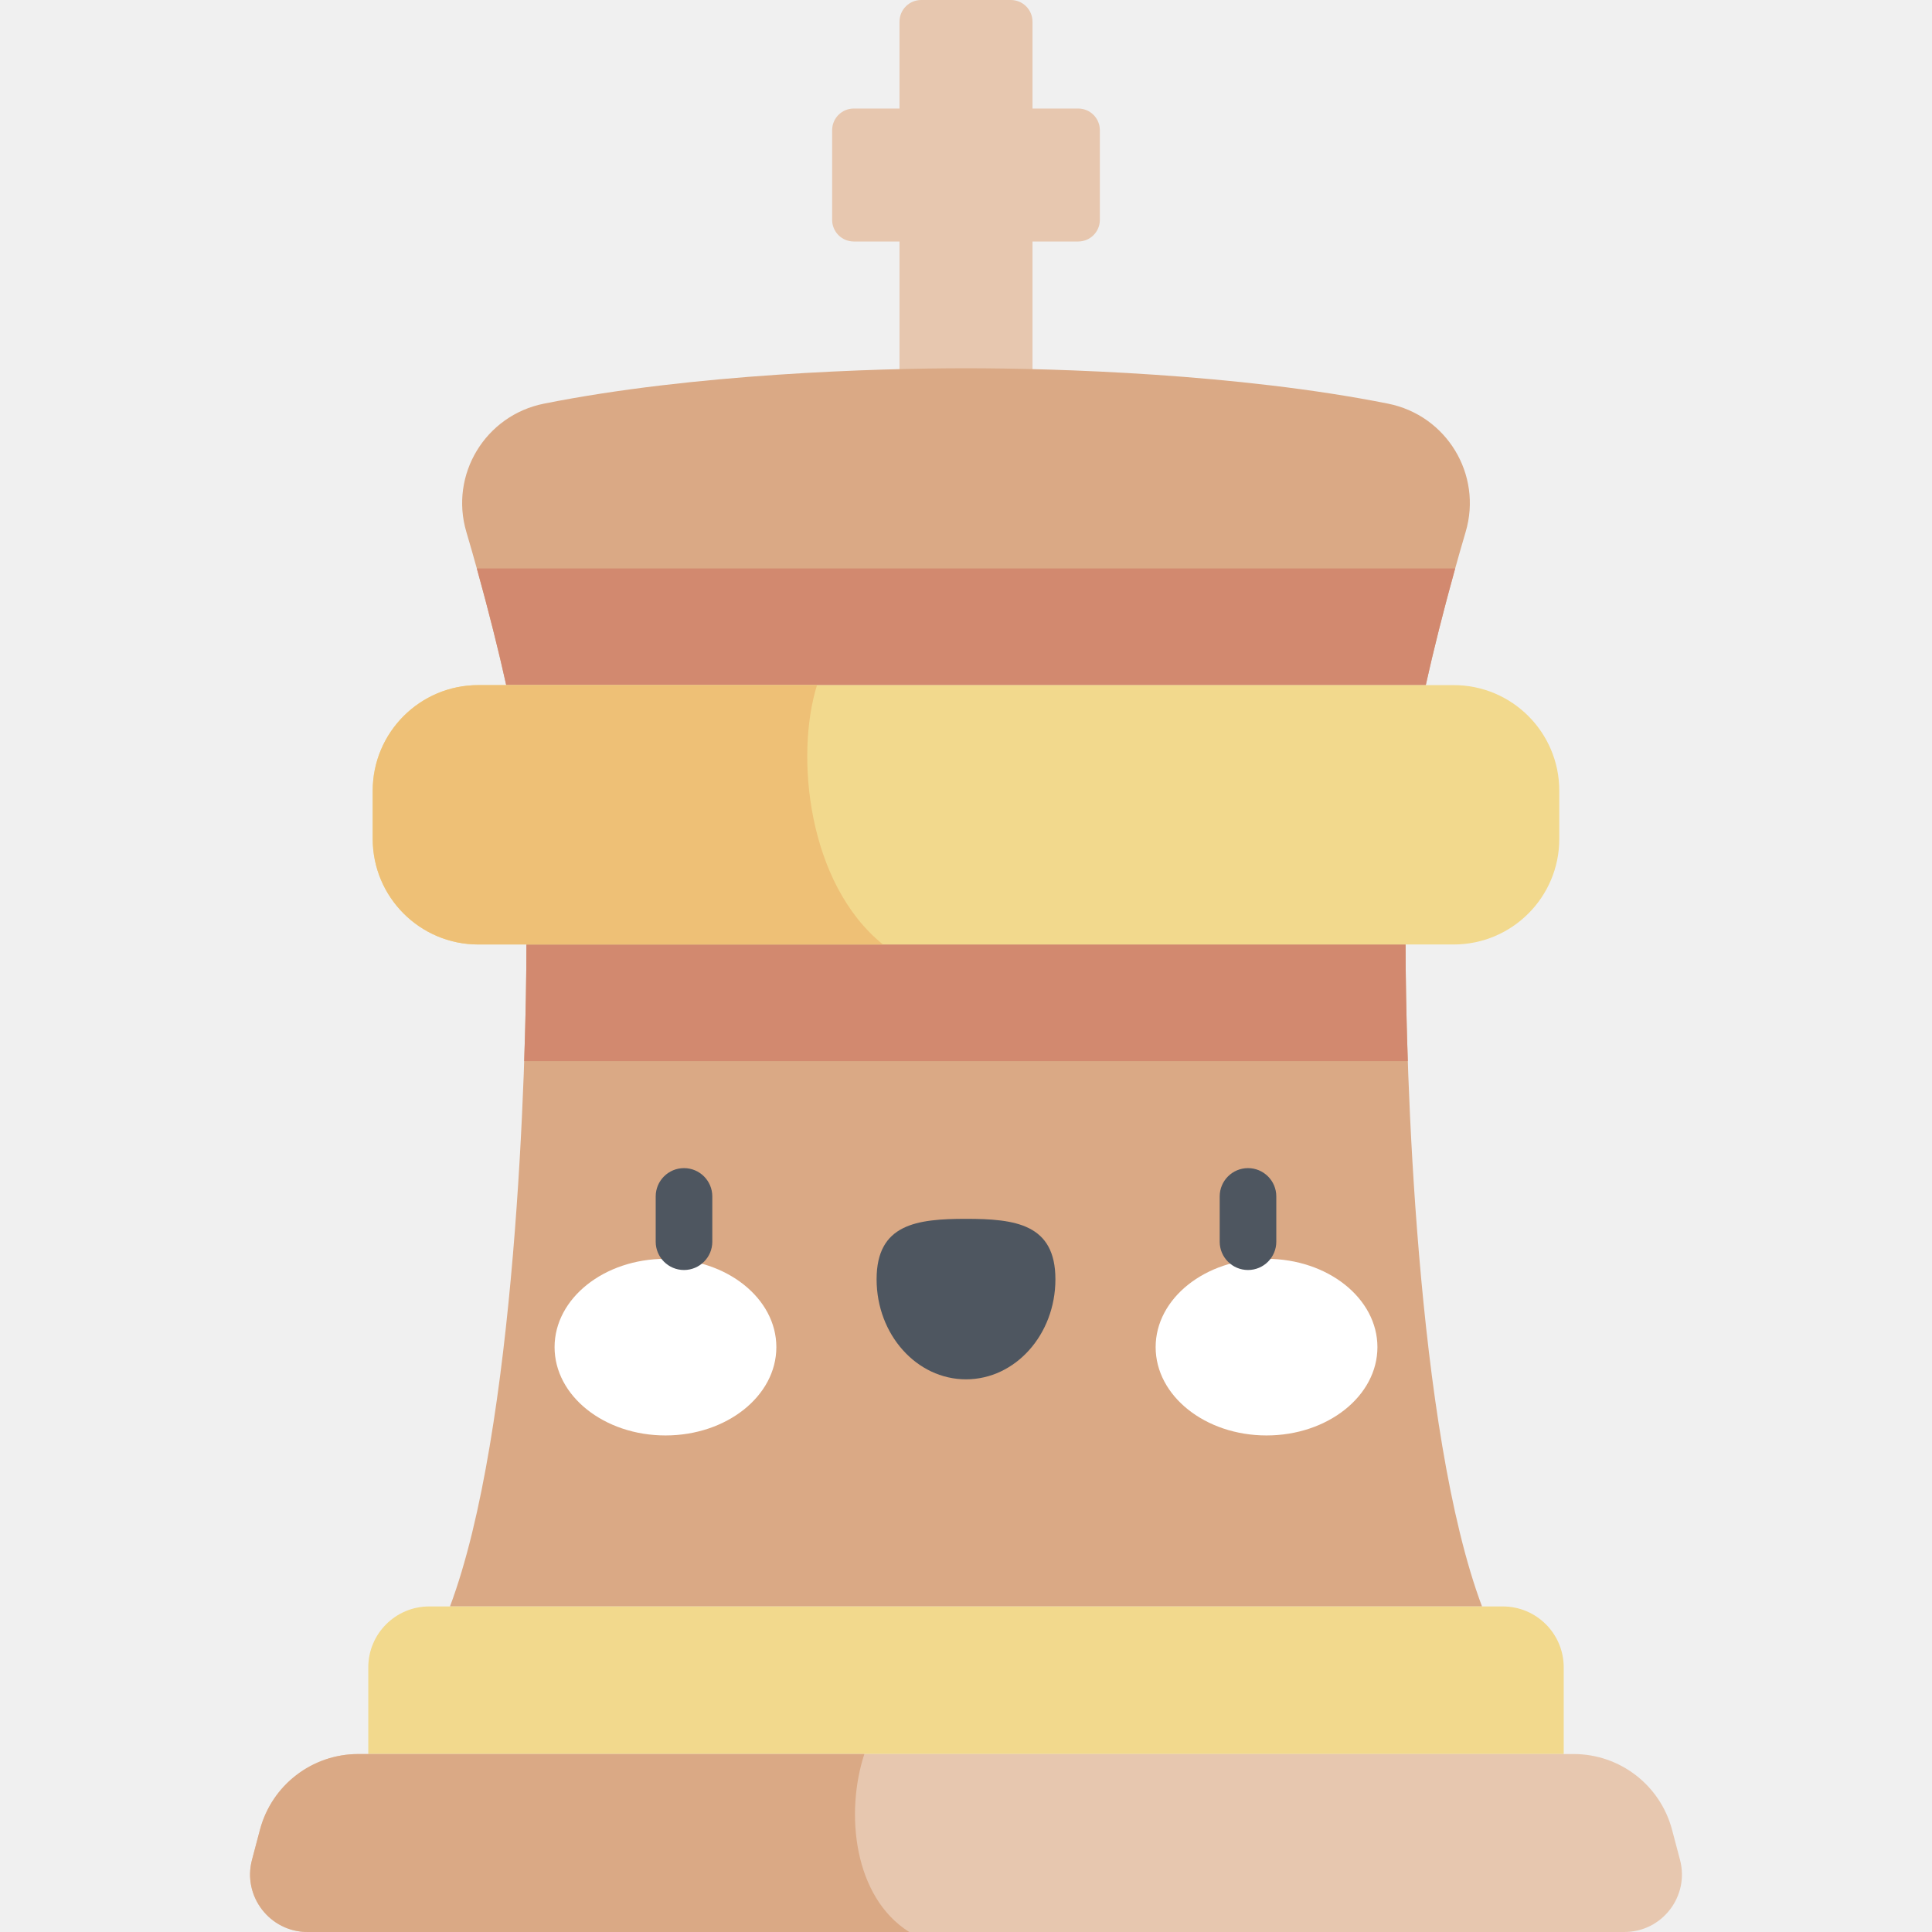
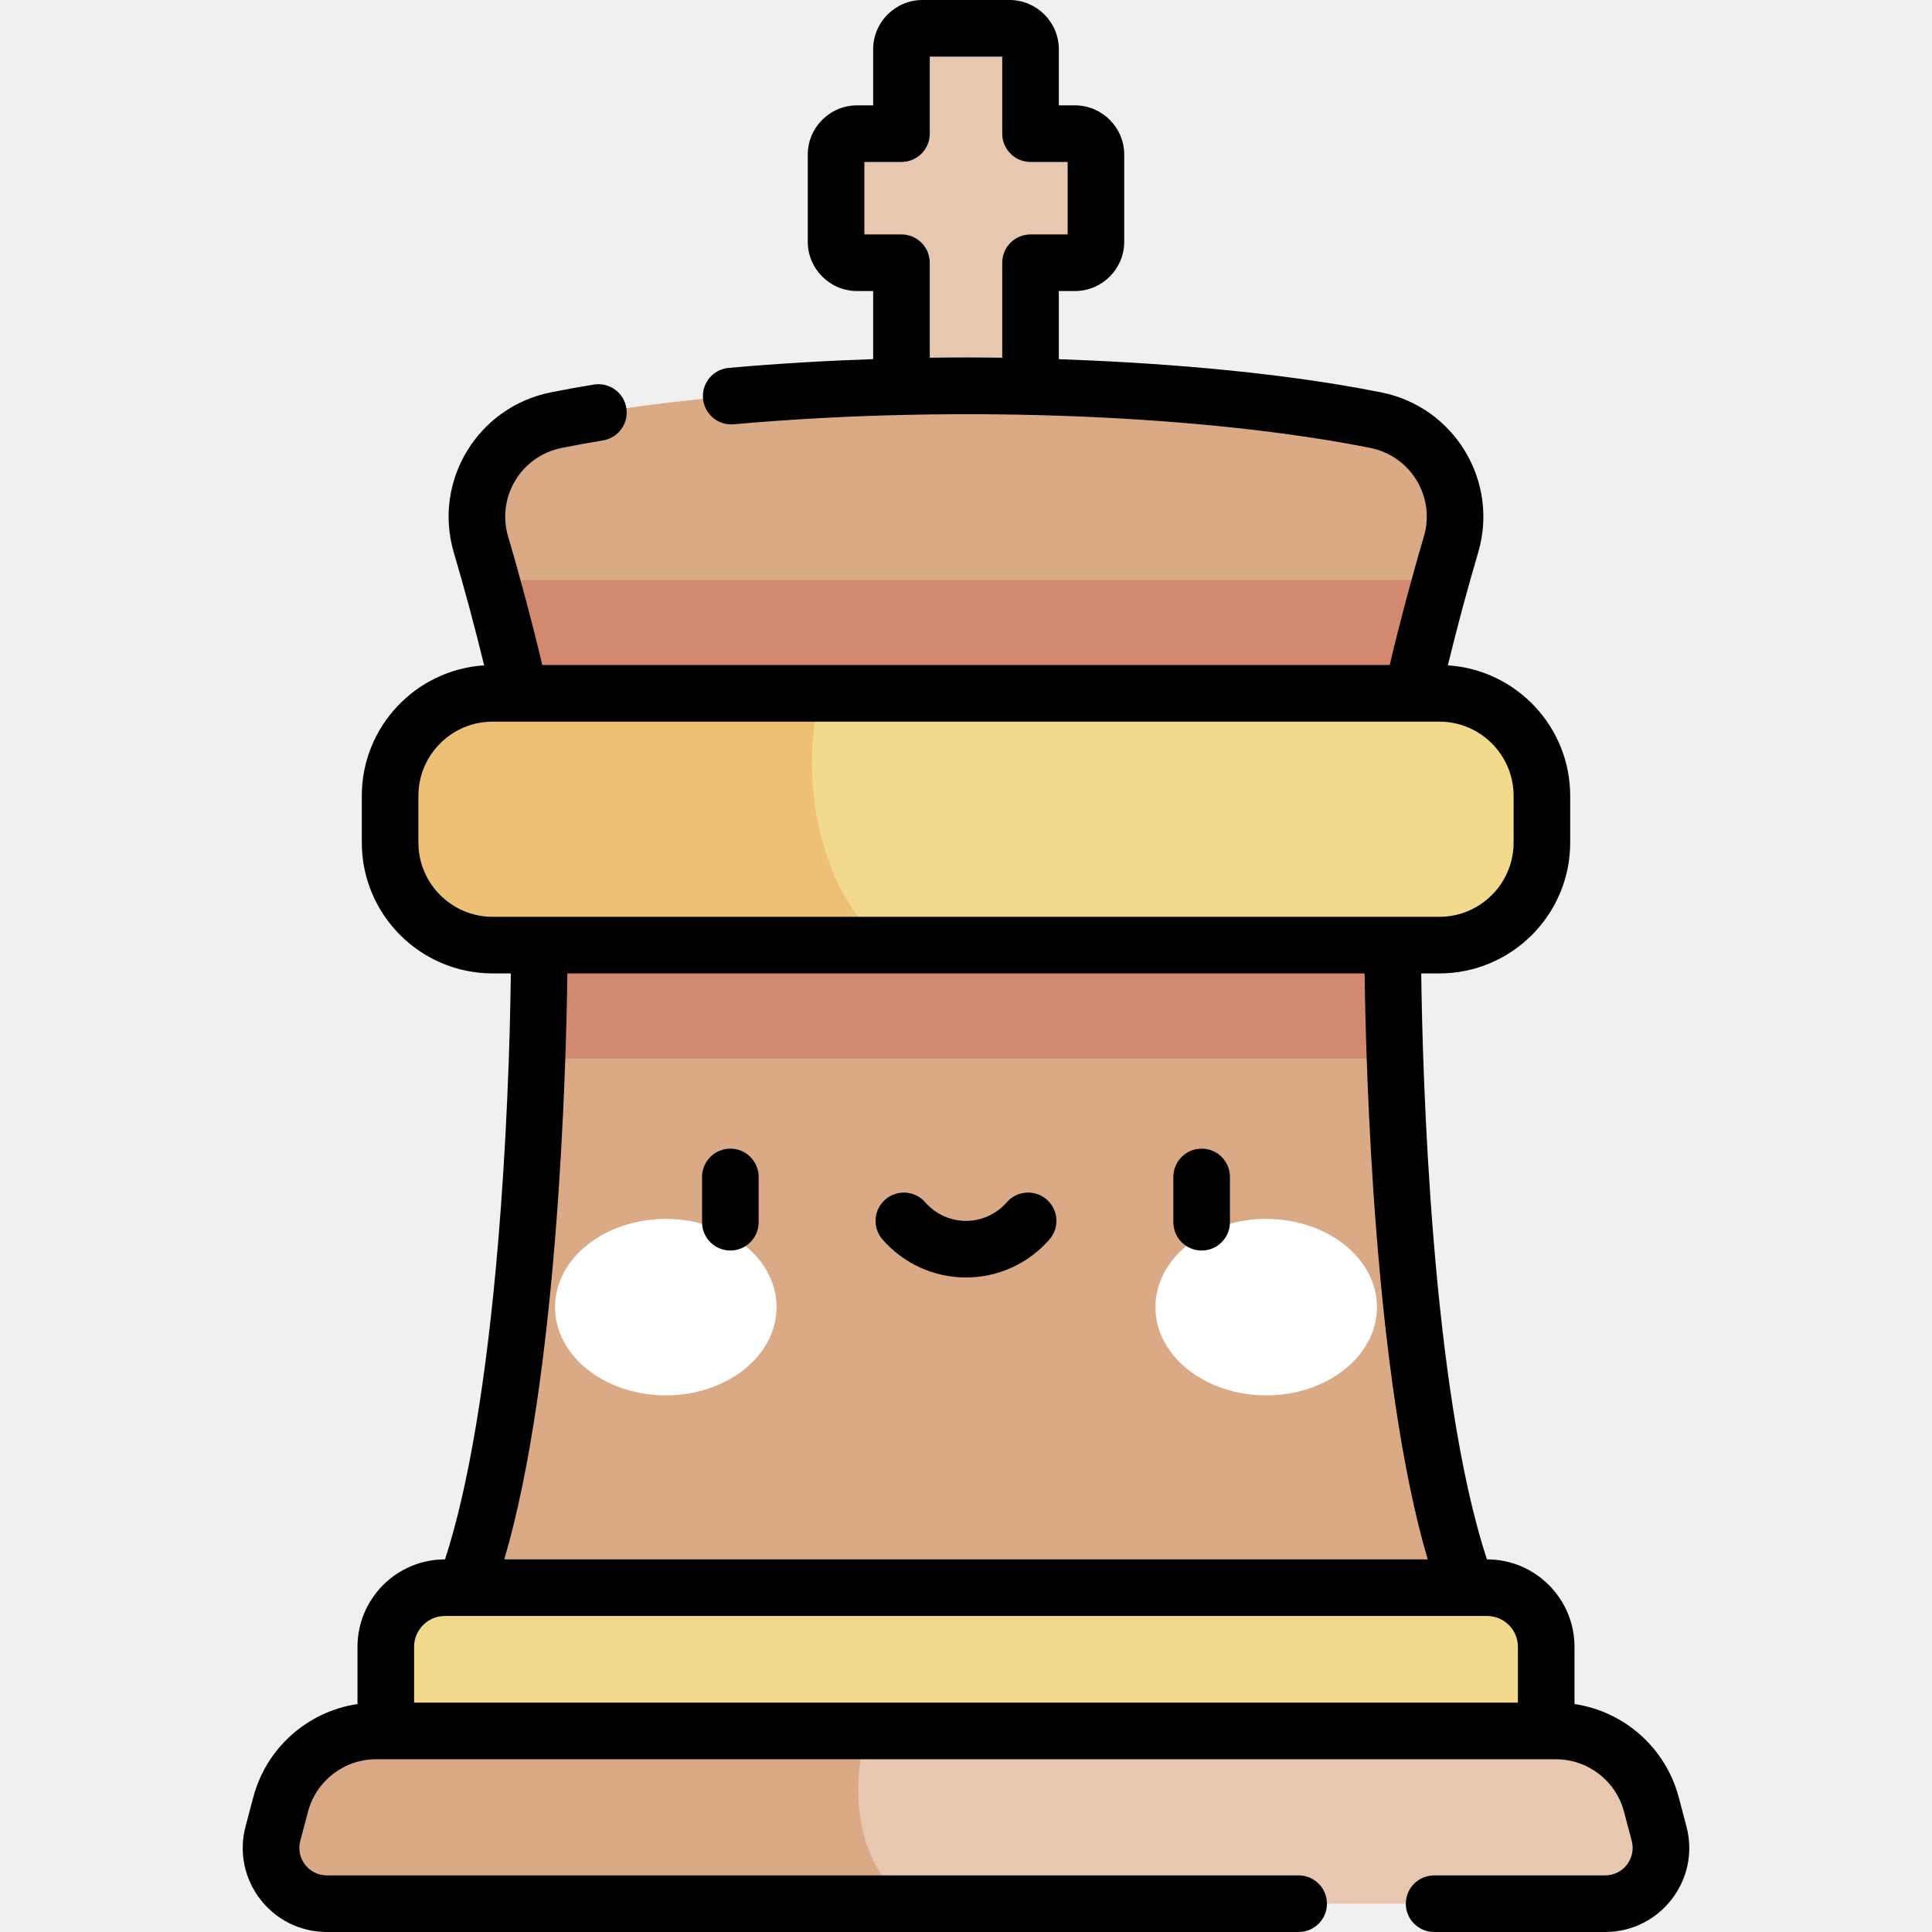
<svg xmlns="http://www.w3.org/2000/svg" id="Capa_1" enable-background="new 0 0 512 512" height="512" viewBox="0 0 512 512" width="512">
  <g>
-     <path d="m392.749 425.723c-17.463-46.496-20.257-143.474-20.257-175.425h-232.985c0 31.952-2.794 128.929-20.257 175.425z" fill="#daa985" />
-     <path d="m285.736 28.763h-12.117v-23.025c0-3.169-2.569-5.738-5.738-5.738h-23.762c-3.169 0-5.738 2.569-5.738 5.738v23.025h-12.117c-3.169 0-5.738 2.569-5.738 5.738v23.762c0 3.169 2.569 5.738 5.738 5.738h12.117v37.665h35.238v-37.664h12.117c3.169 0 5.738-2.569 5.738-5.738v-23.763c0-3.169-2.569-5.738-5.738-5.738z" fill="#e7c7af" />
-     <path d="m134.153 181.561h243.694c2.533-11.531 6.573-27.113 10.564-40.598 4.494-15.178-5.028-30.887-20.552-33.989-39.693-7.93-87.995-9.384-111.859-9.384s-72.166 1.454-111.86 9.385c-15.523 3.102-25.045 18.81-20.552 33.989 3.993 13.484 8.032 29.067 10.565 40.597z" fill="#daa985" />
-     <path d="m373.079 281.203c-.439-12.796-.587-23.568-.587-30.905h-232.985c0 7.337-.148 18.109-.587 30.905z" fill="#d2896f" />
+     <path d="m388.743 420.751c-16.951-45.134-19.663-139.27-19.663-170.286h-226.16c0 31.016-2.712 125.152-19.663 170.286z" fill="#daa985" />
+     <path d="m284.865 35.421h-11.762v-22.351c0-3.076-2.494-5.57-5.57-5.57h-23.066c-3.076 0-5.57 2.494-5.57 5.57v22.351h-11.762c-3.076 0-5.57 2.494-5.57 5.57v23.066c0 3.076 2.494 5.57 5.57 5.57h11.762v36.561h34.206v-36.561h11.762c3.076 0 5.57-2.494 5.57-5.57v-23.067c-.001-3.076-2.494-5.569-5.57-5.569z" fill="#e7c7af" />
+     <path d="m137.723 183.742h236.554c2.459-11.193 6.38-26.319 10.255-39.408 4.362-14.734-4.881-29.982-19.95-32.993-38.531-7.698-85.417-9.11-108.583-9.11s-70.052 1.412-108.583 9.11c-15.068 3.011-24.312 18.259-19.95 32.993 3.877 13.089 7.798 28.215 10.257 39.408z" fill="#daa985" />
+     <path d="m369.649 280.465c-.426-12.421-.569-22.878-.569-30h-226.16c0 7.122-.144 17.579-.569 30z" fill="#d2896f" />
+     <path d="m374.277 183.742c1.886-8.584 4.632-19.48 7.558-30h-251.67c2.926 10.52 5.672 21.416 7.558 30z" fill="#d2896f" />
+     <path d="m381.449 250.465h-250.899c-15.007 0-27.173-12.165-27.173-27.173v-12.378c0-15.007 12.166-27.173 27.173-27.173h250.899c15.007 0 27.173 12.166 27.173 27.173v12.378c0 15.007-12.166 27.173-27.173 27.173z" fill="#f2d98d" />
+     <path d="m130.55 183.742c-15.007 0-27.173 12.166-27.173 27.173v12.378c0 15.007 12.166 27.173 27.173 27.173h104.094c-19.399-15.658-22.643-48.625-16.971-66.723h-87.123z" fill="#eec076" />
+     <path d="m409.761 458.721h-307.522v-22.294c0-8.658 7.019-15.677 15.677-15.677h276.169c8.658 0 15.677 7.019 15.677 15.677v22.294z" fill="#f2d98d" />
+     <path d="m412.335 458.721h-312.67c-11.868 0-22.248 7.988-25.288 19.46l-2.05 7.736c-2.487 9.386 4.59 18.583 14.3 18.583h338.744c9.71 0 16.787-9.196 14.3-18.583l-2.05-7.736c-3.038-11.471-13.419-19.46-25.286-19.46z" fill="#e7c7af" />
    <g>
-       <g>
-         <ellipse cx="176.355" cy="357.005" fill="#fff" rx="29.387" ry="23.403" />
-         <ellipse cx="335.645" cy="357.005" fill="#fff" rx="29.387" ry="23.403" />
-         <path d="m279.694 339.024c0-14.643-10.608-16.019-23.693-16.019s-23.693 1.376-23.693 16.019 10.608 26.513 23.693 26.513c13.085-.001 23.693-11.871 23.693-26.513z" fill="#4e5660" />
-       </g>
-       <g fill="#4e5660">
-         <path d="m181.268 336.565c-4.142 0-7.5-3.358-7.5-7.5v-12c0-4.142 3.358-7.5 7.5-7.5s7.5 3.358 7.5 7.5v12c0 4.142-3.358 7.5-7.5 7.5z" />
-         <path d="m330.732 336.565c-4.142 0-7.5-3.358-7.5-7.5v-12c0-4.142 3.358-7.5 7.5-7.5s7.5 3.358 7.5 7.5v12c0 4.142-3.358 7.5-7.5 7.5z" />
+       <g fill="#fff">
+         <ellipse cx="176.443" cy="346.406" rx="29.355" ry="23.377" />
+         <ellipse cx="335.556" cy="346.406" rx="29.355" ry="23.377" />
      </g>
    </g>
-     <path d="m377.847 181.561c1.943-8.843 4.771-20.068 7.786-30.905h-259.266c3.015 10.837 5.843 22.062 7.786 30.905z" fill="#d2896f" />
-     <path d="m385.236 250.298h-258.472c-15.46 0-27.993-12.533-27.993-27.993v-12.751c0-15.46 12.533-27.993 27.993-27.993h258.471c15.46 0 27.993 12.533 27.993 27.993v12.751c0 15.46-12.533 27.993-27.992 27.993z" fill="#f2d98d" />
-     <path d="m126.764 181.561c-15.46 0-27.993 12.533-27.993 27.993v12.751c0 15.46 12.533 27.993 27.993 27.993h107.236c-19.985-16.131-23.326-50.093-17.483-68.737z" fill="#eec076" />
-     <path d="m414.402 464.84h-316.804v-22.967c0-8.919 7.231-16.15 16.15-16.15h284.504c8.919 0 16.15 7.23 16.15 16.15z" fill="#f2d98d" />
-     <path d="m417.053 464.84h-322.106c-12.226 0-22.92 8.23-26.051 20.047l-2.111 7.969c-2.563 9.67 4.728 19.144 14.731 19.144h348.968c10.003 0 17.294-9.474 14.732-19.143l-2.111-7.969c-3.132-11.819-13.826-20.048-26.052-20.048z" fill="#e7c7af" />
-     <path d="m229.062 464.84h-134.115c-12.226 0-22.92 8.23-26.051 20.047l-2.111 7.969c-2.563 9.67 4.728 19.144 14.731 19.144h159.437c-14.681-9.236-17.044-31.447-11.891-47.16z" fill="#daa985" />
+     <path d="m229.851 458.721h-130.186c-11.868 0-22.248 7.988-25.288 19.46l-2.05 7.736c-2.487 9.386 4.59 18.583 14.3 18.583h154.766c-14.25-8.965-16.544-30.525-11.542-45.779z" fill="#daa985" />
+     <path d="m318.449 304.402c-4.142 0-7.5 3.358-7.5 7.5v12c0 4.142 3.358 7.5 7.5 7.5s7.5-3.358 7.5-7.5v-12c0-4.142-3.358-7.5-7.5-7.5zm128.473 179.595-2.05-7.735c-3.479-13.13-14.474-22.727-27.611-24.671v-15.163c0-12.78-10.397-23.177-23.177-23.177h-.028c-14.848-45.126-17.083-129.546-17.418-155.286h4.81c19.119 0 34.673-15.554 34.673-34.672v-12.378c0-18.363-14.352-33.429-32.427-34.592 2.309-9.527 5.197-20.298 8.028-29.861 5.585-18.865-6.208-38.587-25.672-42.476-29.089-5.812-62.344-7.994-85.449-8.799v-18.06h4.262c7.207 0 13.07-5.863 13.07-13.07v-23.066c0-7.207-5.863-13.07-13.07-13.07h-4.262v-14.851c0-7.207-5.863-13.07-13.07-13.07h-23.066c-7.206 0-13.07 5.863-13.07 13.07v14.85h-4.262c-7.207 0-13.07 5.863-13.07 13.07v23.066c0 7.207 5.863 13.07 13.07 13.07h4.262v18.045c-11.105.383-24.28 1.08-38.285 2.327-4.125.367-7.172 4.01-6.805 8.136.368 4.126 4.017 7.18 8.136 6.805 62.069-5.528 127.26-2.017 168.669 6.256 10.776 2.153 17.338 13.005 14.228 23.509-3.243 10.954-6.56 23.466-9.045 34.038h-224.588c-2.485-10.572-5.803-23.084-9.046-34.038-3.108-10.499 3.447-21.355 14.228-23.509 3.486-.696 7.159-1.362 10.915-1.979 4.087-.672 6.856-4.53 6.185-8.617-.672-4.087-4.535-6.853-8.617-6.185-3.925.645-7.768 1.342-11.422 2.072-19.315 3.859-31.3 23.465-25.671 42.476 2.831 9.563 5.719 20.333 8.028 29.861-18.075 1.162-32.426 16.228-32.426 34.592v12.378c0 19.119 15.554 34.672 34.673 34.672h4.825c-.208 18.722-1.179 45.422-3.404 71.716-3.05 36.042-7.881 64.744-14.037 83.57h-.019c-12.78 0-23.177 10.397-23.177 23.177v15.163c-13.138 1.944-24.133 11.541-27.611 24.67l-2.05 7.736c-3.749 14.145 6.905 28.003 21.549 28.003h257.53c4.142 0 7.5-3.358 7.5-7.5s-3.358-7.5-7.5-7.5h-257.53c-4.789 0-8.277-4.531-7.05-9.162l2.05-7.736c2.165-8.173 9.583-13.881 18.038-13.881h312.67c8.455 0 15.872 5.708 18.038 13.881l2.05 7.736c1.226 4.628-2.26 9.162-7.05 9.162h-45.317c-4.142 0-7.5 3.358-7.5 7.5s3.358 7.5 7.5 7.5h45.317c14.631 0 25.298-13.848 21.548-28.003zm-181.319-414.37v25.181c-6.402-.097-12.229-.106-19.206-.006v-25.175c0-4.142-3.358-7.5-7.5-7.5h-9.832v-19.207h9.832c4.142 0 7.5-3.358 7.5-7.5v-20.42h19.206v20.42c0 4.142 3.358 7.5 7.5 7.5h9.832v19.206h-9.832c-4.142 0-7.5 3.358-7.5 7.501zm-135.052 173.338c-10.848 0-19.673-8.825-19.673-19.672v-12.378c0-10.847 8.825-19.672 19.673-19.672h250.898c10.848 0 19.673 8.825 19.673 19.672v12.378c0 10.847-8.825 19.672-19.673 19.672zm19.809 15h211.279c.331 25.245 2.508 107.063 16.722 155.286h-244.723c14.214-48.222 16.391-130.041 16.722-155.286zm251.901 193.256h-292.522v-14.793c0-4.509 3.668-8.177 8.177-8.177 14.028 0 268.054.003 276.169 0 4.509 0 8.177 3.668 8.177 8.177v14.793zm-208.71-146.819c-4.142 0-7.5 3.358-7.5 7.5v12c0 4.142 3.358 7.5 7.5 7.5s7.5-3.358 7.5-7.5v-12c0-4.142-3.358-7.5-7.5-7.5zm83.841 13.49c-3.122-2.722-7.86-2.398-10.582.726-2.73 3.132-6.67 4.928-10.81 4.928-4.141 0-8.081-1.796-10.811-4.928-2.722-3.123-7.46-3.448-10.582-.726s-3.448 7.459-.726 10.582c5.579 6.401 13.641 10.073 22.118 10.073s16.539-3.671 22.118-10.073c2.723-3.123 2.397-7.861-.725-10.582z" />
  </g>
</svg>
